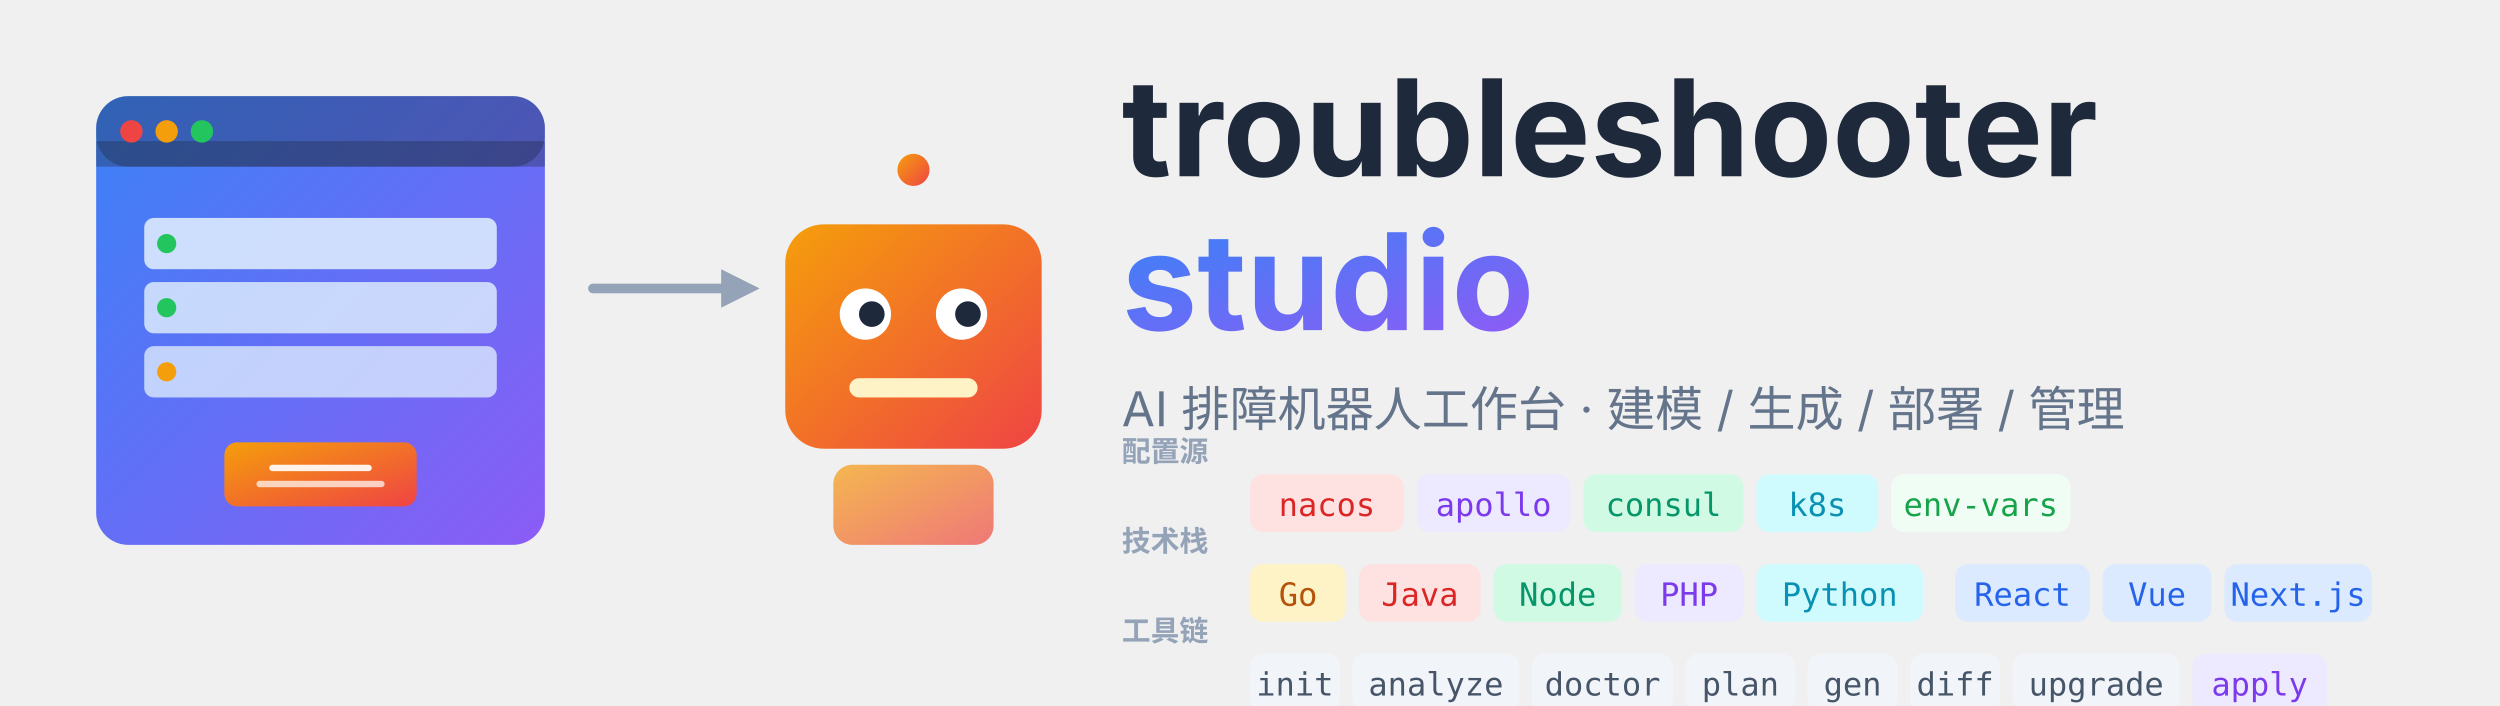
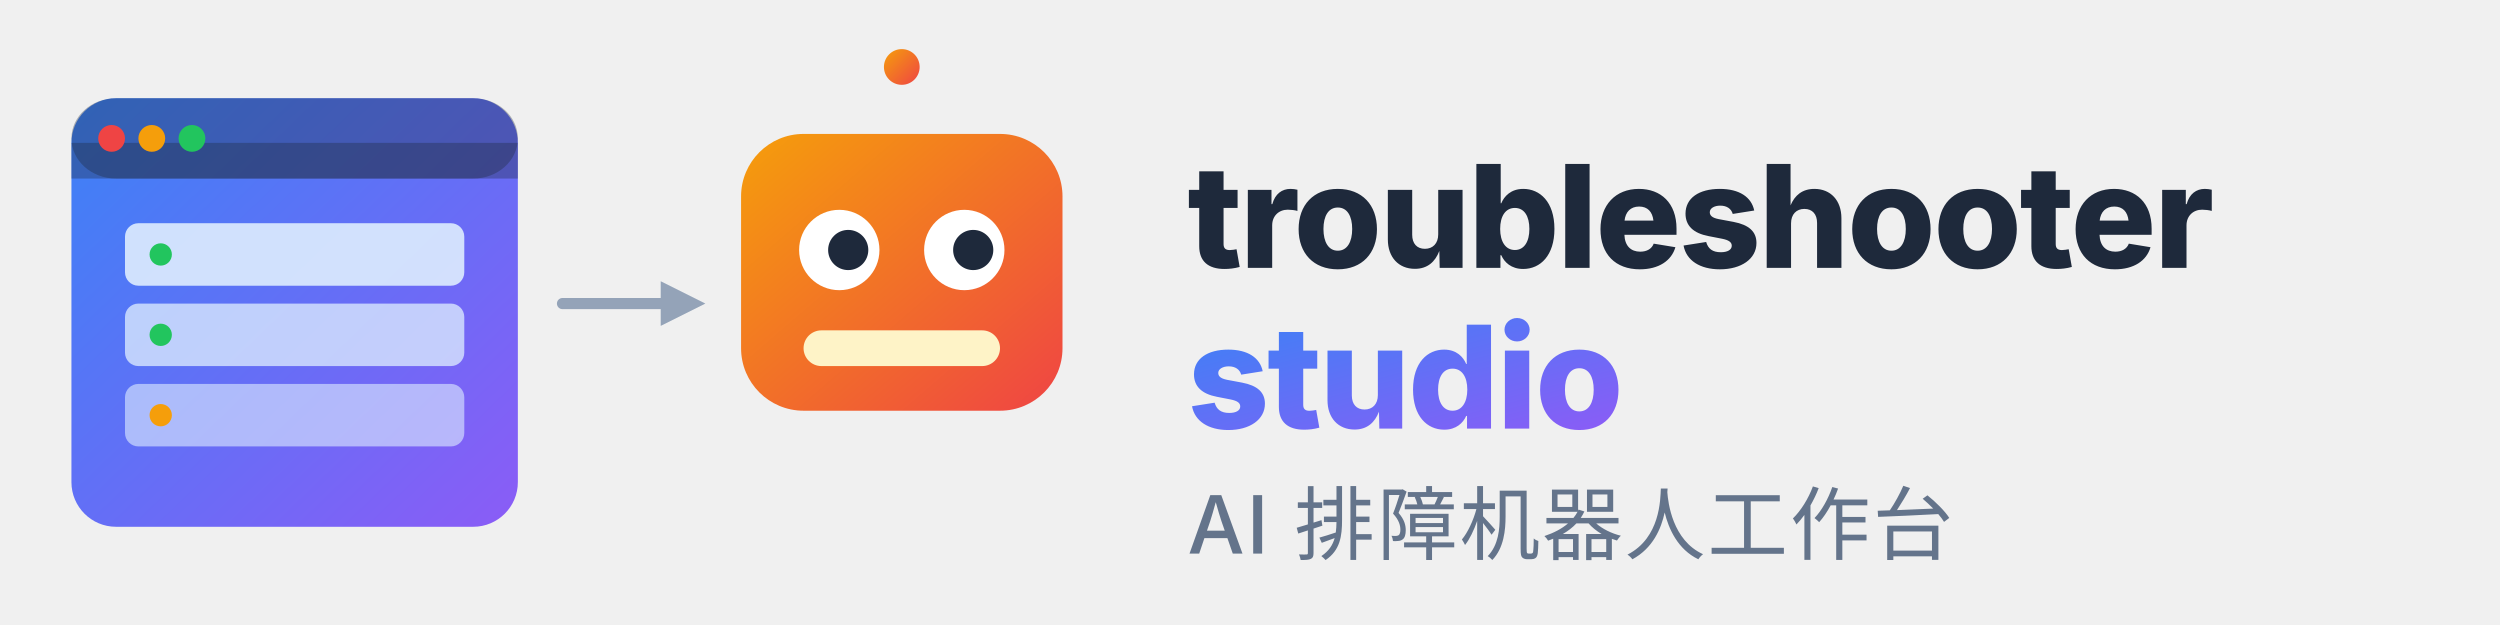
- <svg xmlns="http://www.w3.org/2000/svg" viewBox="0 0 780 220" width="780" height="220">
+ <svg xmlns="http://www.w3.org/2000/svg" viewBox="0 0 560 140" width="560" height="140">
  <defs>
    <linearGradient id="g1" x1="0%" y1="0%" x2="100%" y2="100%">
      <stop offset="0%" stop-color="#3B82F6" />
      <stop offset="100%" stop-color="#8B5CF6" />
    </linearGradient>
    <linearGradient id="g2" x1="0%" y1="0%" x2="100%" y2="100%">
      <stop offset="0%" stop-color="#F59E0B" />
      <stop offset="100%" stop-color="#EF4444" />
    </linearGradient>
  </defs>
-   <g transform="translate(30, 30)">
-     <rect x="0" y="0" width="140" height="140" rx="10" fill="url(#g1)" />
-     <rect x="0" y="0" width="140" height="22" rx="10" fill="#1E293B" opacity="0.35" />
-     <rect x="0" y="14" width="140" height="8" fill="#1E293B" opacity="0.35" />
-     <circle cx="11" cy="11" r="3.5" fill="#EF4444" />
-     <circle cx="22" cy="11" r="3.5" fill="#F59E0B" />
-     <circle cx="33" cy="11" r="3.5" fill="#22C55E" />
-     <rect x="15" y="38" width="110" height="16" rx="3" fill="#DBEAFE" opacity="0.9" />
-     <rect x="15" y="58" width="110" height="16" rx="3" fill="#DBEAFE" opacity="0.85" />
-     <rect x="15" y="78" width="110" height="16" rx="3" fill="#DBEAFE" opacity="0.8" />
-     <circle cx="22" cy="46" r="3" fill="#22C55E" />
-     <circle cx="22" cy="66" r="3" fill="#22C55E" />
-     <circle cx="22" cy="86" r="3" fill="#F59E0B" />
-     <rect x="40" y="108" width="60" height="20" rx="4" fill="url(#g2)" />
-     <rect x="54" y="115" width="32" height="2" rx="1" fill="white" opacity="0.9" />
-     <rect x="50" y="120" width="40" height="2" rx="1" fill="white" opacity="0.7" />
+   <g transform="translate(16, 22)">
+     <rect x="0" y="0" width="100" height="96" rx="10" fill="url(#g1)" />
+     <rect x="0" y="0" width="100" height="18" rx="10" fill="#1E293B" opacity="0.35" />
+     <rect x="0" y="10" width="100" height="8" fill="#1E293B" opacity="0.35" />
+     <circle cx="9" cy="9" r="3" fill="#EF4444" />
+     <circle cx="18" cy="9" r="3" fill="#F59E0B" />
+     <circle cx="27" cy="9" r="3" fill="#22C55E" />
+     <rect x="12" y="28" width="76" height="14" rx="3" fill="#DBEAFE" opacity="0.92" />
+     <rect x="12" y="46" width="76" height="14" rx="3" fill="#DBEAFE" opacity="0.78" />
+     <rect x="12" y="64" width="76" height="14" rx="3" fill="#DBEAFE" opacity="0.62" />
+     <circle cx="20" cy="35" r="2.5" fill="#22C55E" />
+     <circle cx="20" cy="53" r="2.5" fill="#22C55E" />
+     <circle cx="20" cy="71" r="2.5" fill="#F59E0B" />
  </g>
-   <g transform="translate(185, 90)">
-     <line x1="0" y1="0" x2="40" y2="0" stroke="#94A3B8" stroke-width="3" stroke-linecap="round" />
-     <polygon points="40,-6 52,0 40,6" fill="#94A3B8" />
+   <g transform="translate(126, 68)">
+     <line x1="0" y1="0" x2="22" y2="0" stroke="#94A3B8" stroke-width="2.5" stroke-linecap="round" />
+     <polygon points="22,-5 32,0 22,5" fill="#94A3B8" />
  </g>
-   <g transform="translate(245, 50)">
-     <rect x="0" y="20" width="80" height="70" rx="12" fill="url(#g2)" />
-     <line x1="40" y1="20" x2="40" y2="5" stroke="url(#g2)" stroke-width="3" stroke-linecap="round" />
-     <circle cx="40" cy="3" r="5" fill="url(#g2)" />
-     <circle cx="25" cy="48" r="8" fill="white" />
-     <circle cx="55" cy="48" r="8" fill="white" />
-     <circle cx="27" cy="48" r="4" fill="#1E293B" />
-     <circle cx="57" cy="48" r="4" fill="#1E293B" />
-     <rect x="20" y="68" width="40" height="6" rx="3" fill="#FEF3C7" />
-     <line x1="30" y1="68" x2="30" y2="74" stroke="url(#g2)" stroke-width="1" />
-     <line x1="40" y1="68" x2="40" y2="74" stroke="url(#g2)" stroke-width="1" />
-     <line x1="50" y1="68" x2="50" y2="74" stroke="url(#g2)" stroke-width="1" />
-     <rect x="15" y="95" width="50" height="25" rx="6" fill="url(#g2)" opacity="0.7" />
+   <g transform="translate(166, 30)">
+     <line x1="36" y1="0" x2="36" y2="-12" stroke="url(#g2)" stroke-width="2.5" stroke-linecap="round" />
+     <circle cx="36" cy="-15" r="4" fill="url(#g2)" />
+     <rect x="0" y="0" width="72" height="62" rx="14" fill="url(#g2)" />
+     <circle cx="22" cy="26" r="9" fill="white" />
+     <circle cx="50" cy="26" r="9" fill="white" />
+     <circle cx="24" cy="26" r="4.5" fill="#1E293B" />
+     <circle cx="52" cy="26" r="4.5" fill="#1E293B" />
+     <rect x="14" y="44" width="44" height="8" rx="4" fill="#FEF3C7" />
+     <line x1="26" y1="44" x2="26" y2="52" stroke="url(#g2)" stroke-width="1.5" />
+     <line x1="36" y1="44" x2="36" y2="52" stroke="url(#g2)" stroke-width="1.5" />
+     <line x1="46" y1="44" x2="46" y2="52" stroke="url(#g2)" stroke-width="1.5" />
  </g>
-   <g transform="translate(350, 55)">
-     <text font-family="system-ui, -apple-system, 'Segoe UI', sans-serif" font-size="42" font-weight="700" fill="#1E293B">
+   <g transform="translate(266, 60)">
+     <text font-family="system-ui, -apple-system, 'Segoe UI', sans-serif" font-size="32" font-weight="800" fill="#1E293B" letter-spacing="-0.5">
      troubleshooter
    </text>
-     <text y="48" font-family="system-ui, -apple-system, 'Segoe UI', sans-serif" font-size="42" font-weight="700" fill="url(#g1)">
+     <text y="36" font-family="system-ui, -apple-system, 'Segoe UI', sans-serif" font-size="32" font-weight="800" fill="url(#g1)" letter-spacing="-0.5">
      studio
    </text>
-     <text y="78" font-family="system-ui, -apple-system, 'Segoe UI', sans-serif" font-size="15" fill="#64748B">
-       AI 排障机器人工作台 · 建模 / 生成 / 部署 / 管理
+     <text y="64" font-family="system-ui, -apple-system, 'Segoe UI', sans-serif" font-size="18" font-weight="500" fill="#64748B" letter-spacing="0.5">
+       AI 排障机器人工作台
    </text>
  </g>
-   <g transform="translate(350, 148)" font-family="monospace" font-size="10">
-     <text x="0" y="-4" font-family="system-ui, sans-serif" font-size="9" fill="#94A3B8" font-weight="600">配置源</text>
-     <rect x="40" width="48" height="18" rx="4" fill="#FEE2E2" />
-     <text x="64" y="13" text-anchor="middle" fill="#DC2626">nacos</text>
-     <rect x="92" width="48" height="18" rx="4" fill="#EDE9FE" />
-     <text x="116" y="13" text-anchor="middle" fill="#7C3AED">apollo</text>
-     <rect x="144" width="50" height="18" rx="4" fill="#D1FAE5" />
-     <text x="169" y="13" text-anchor="middle" fill="#059669">consul</text>
-     <rect x="198" width="38" height="18" rx="4" fill="#CFFAFE" />
-     <text x="217" y="13" text-anchor="middle" fill="#0891B2">k8s</text>
-     <rect x="240" width="56" height="18" rx="4" fill="#F0FDF4" />
-     <text x="268" y="13" text-anchor="middle" fill="#16A34A">env-vars</text>
-   </g>
-   <g transform="translate(350, 176)" font-family="monospace" font-size="10">
-     <text x="0" y="-4" font-family="system-ui, sans-serif" font-size="9" fill="#94A3B8" font-weight="600">技术栈</text>
-     <rect x="40" width="30" height="18" rx="4" fill="#FEF3C7" />
-     <text x="55" y="13" text-anchor="middle" fill="#B45309">Go</text>
-     <rect x="74" width="38" height="18" rx="4" fill="#FEE2E2" />
-     <text x="93" y="13" text-anchor="middle" fill="#DC2626">Java</text>
-     <rect x="116" width="40" height="18" rx="4" fill="#D1FAE5" />
-     <text x="136" y="13" text-anchor="middle" fill="#059669">Node</text>
-     <rect x="160" width="34" height="18" rx="4" fill="#EDE9FE" />
-     <text x="177" y="13" text-anchor="middle" fill="#7C3AED">PHP</text>
-     <rect x="198" width="52" height="18" rx="4" fill="#CFFAFE" />
-     <text x="224" y="13" text-anchor="middle" fill="#0891B2">Python</text>
-     <rect x="260" width="42" height="18" rx="4" fill="#DBEAFE" />
-     <text x="281" y="13" text-anchor="middle" fill="#2563EB">React</text>
-     <rect x="306" width="34" height="18" rx="4" fill="#DBEAFE" />
-     <text x="323" y="13" text-anchor="middle" fill="#2563EB">Vue</text>
-     <rect x="344" width="46" height="18" rx="4" fill="#DBEAFE" />
-     <text x="367" y="13" text-anchor="middle" fill="#2563EB">Next.js</text>
-   </g>
-   <g transform="translate(350, 204)" font-family="monospace" font-size="10">
-     <text x="0" y="-4" font-family="system-ui, sans-serif" font-size="9" fill="#94A3B8" font-weight="600">工具链</text>
-     <rect x="40" width="28" height="18" rx="4" fill="#F1F5F9" />
-     <text x="54" y="13" text-anchor="middle" fill="#475569">init</text>
-     <rect x="72" width="52" height="18" rx="4" fill="#F1F5F9" />
-     <text x="98" y="13" text-anchor="middle" fill="#475569">analyze</text>
-     <rect x="128" width="44" height="18" rx="4" fill="#F1F5F9" />
-     <text x="150" y="13" text-anchor="middle" fill="#475569">doctor</text>
-     <rect x="176" width="34" height="18" rx="4" fill="#F1F5F9" />
-     <text x="193" y="13" text-anchor="middle" fill="#475569">plan</text>
-     <rect x="214" width="28" height="18" rx="4" fill="#F1F5F9" />
-     <text x="228" y="13" text-anchor="middle" fill="#475569">gen</text>
-     <rect x="246" width="28" height="18" rx="4" fill="#F1F5F9" />
-     <text x="260" y="13" text-anchor="middle" fill="#475569">diff</text>
-     <rect x="278" width="52" height="18" rx="4" fill="#F1F5F9" />
-     <text x="304" y="13" text-anchor="middle" fill="#475569">upgrade</text>
-     <rect x="334" width="42" height="18" rx="4" fill="#EDE9FE" />
-     <text x="355" y="13" text-anchor="middle" fill="#7C3AED">apply</text>
-   </g>
</svg>
